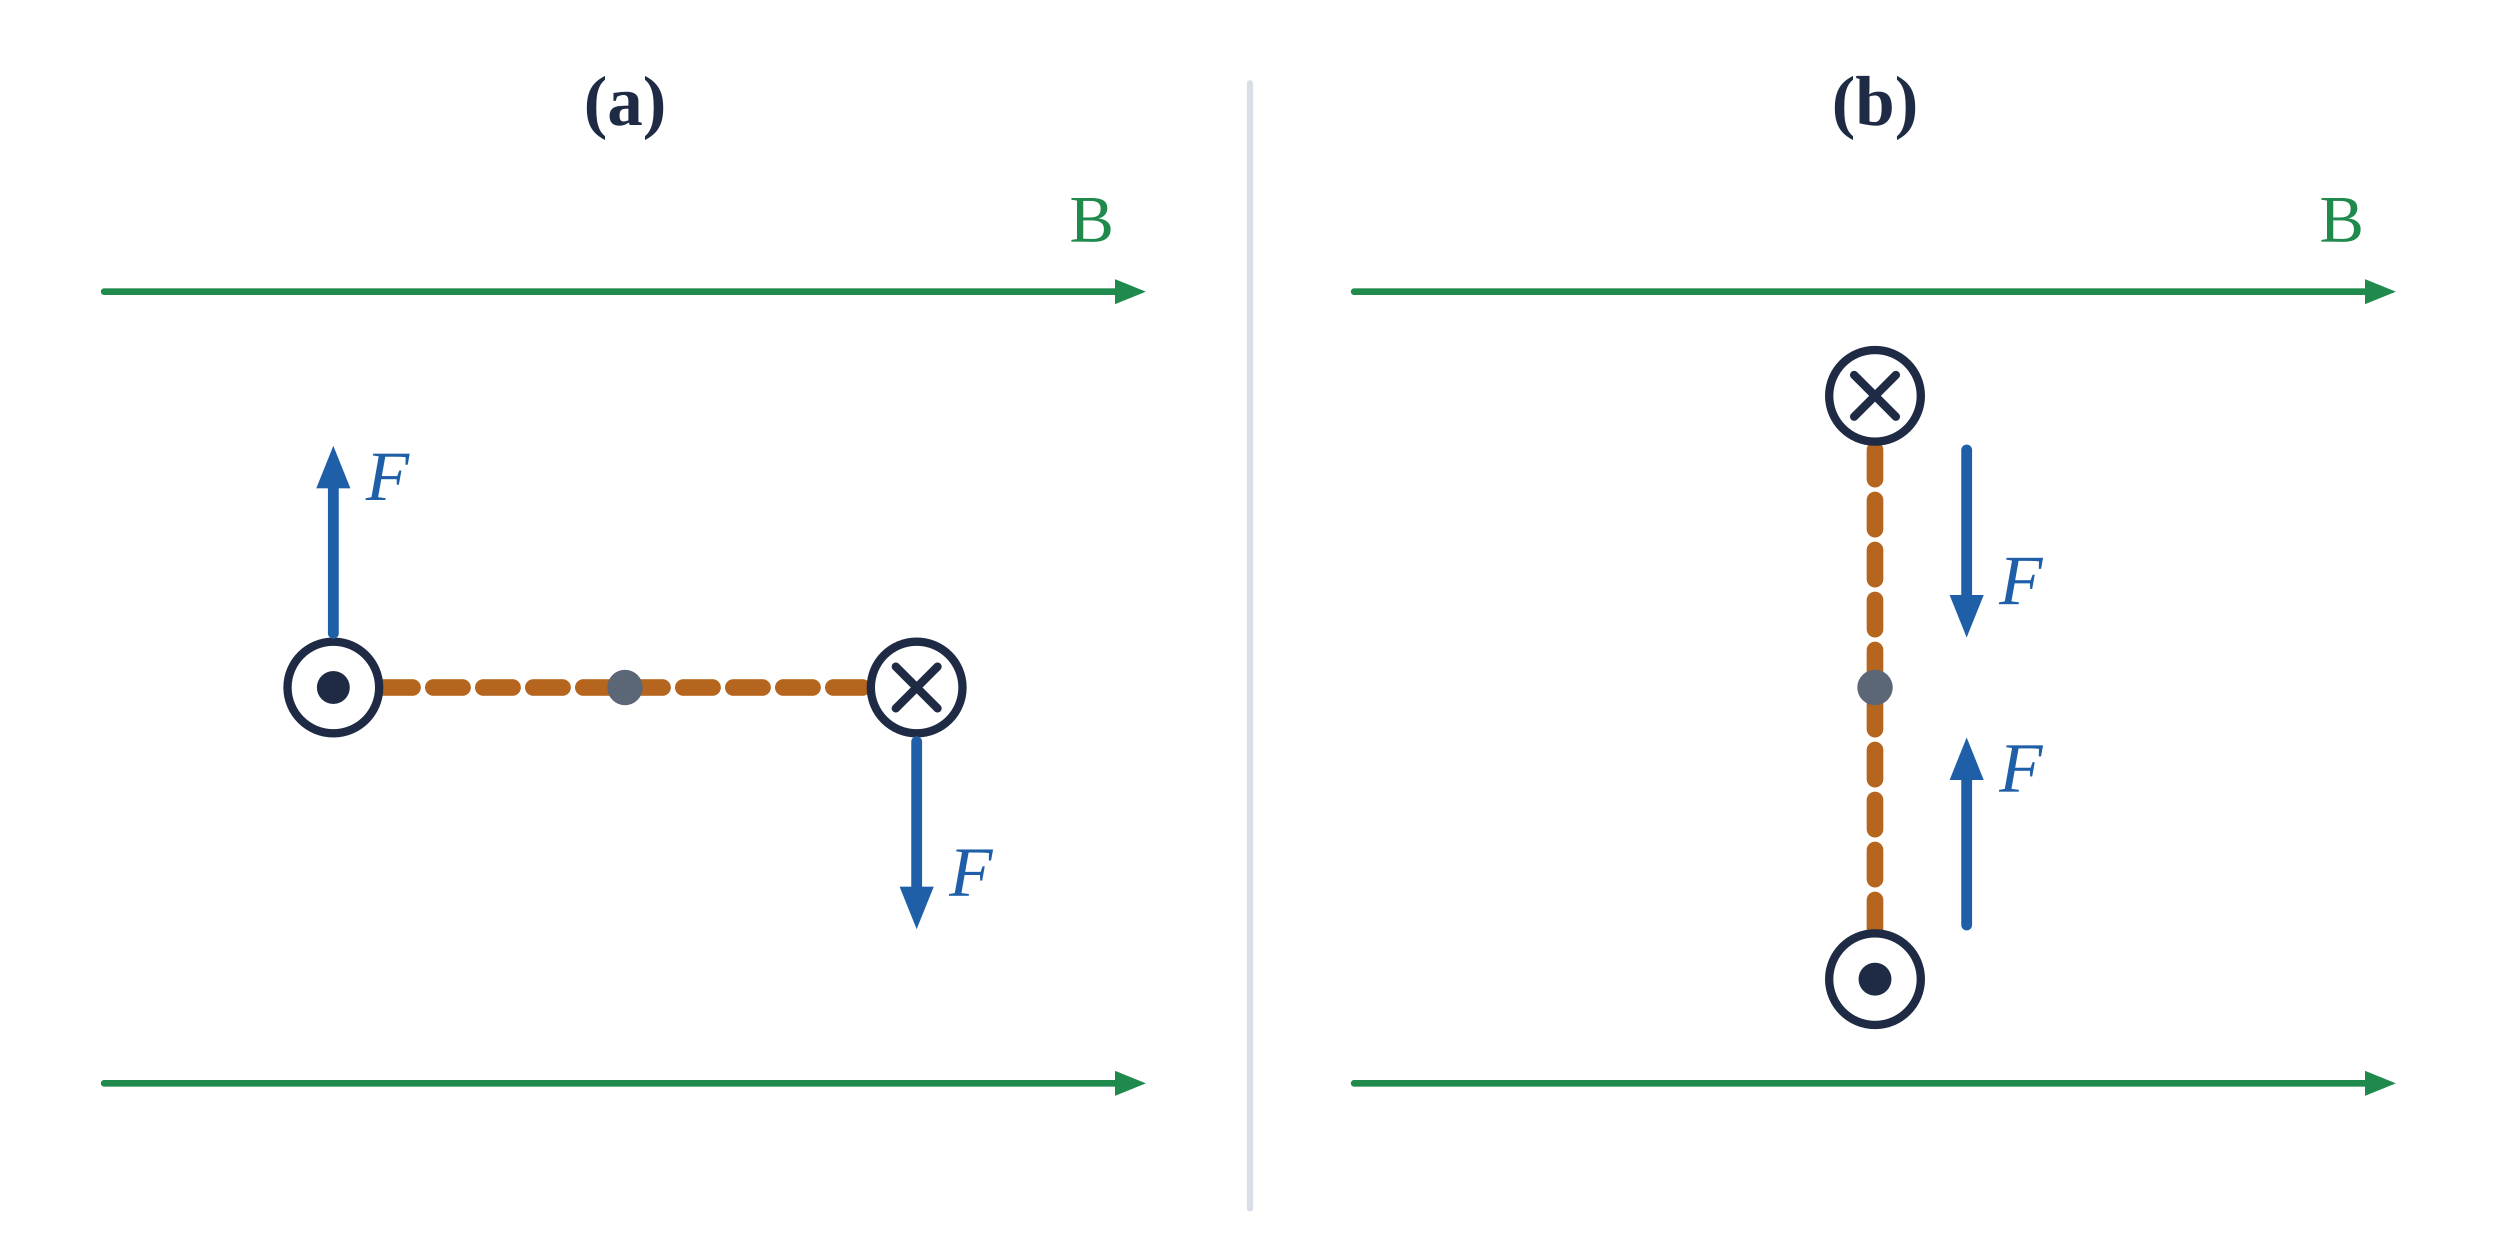
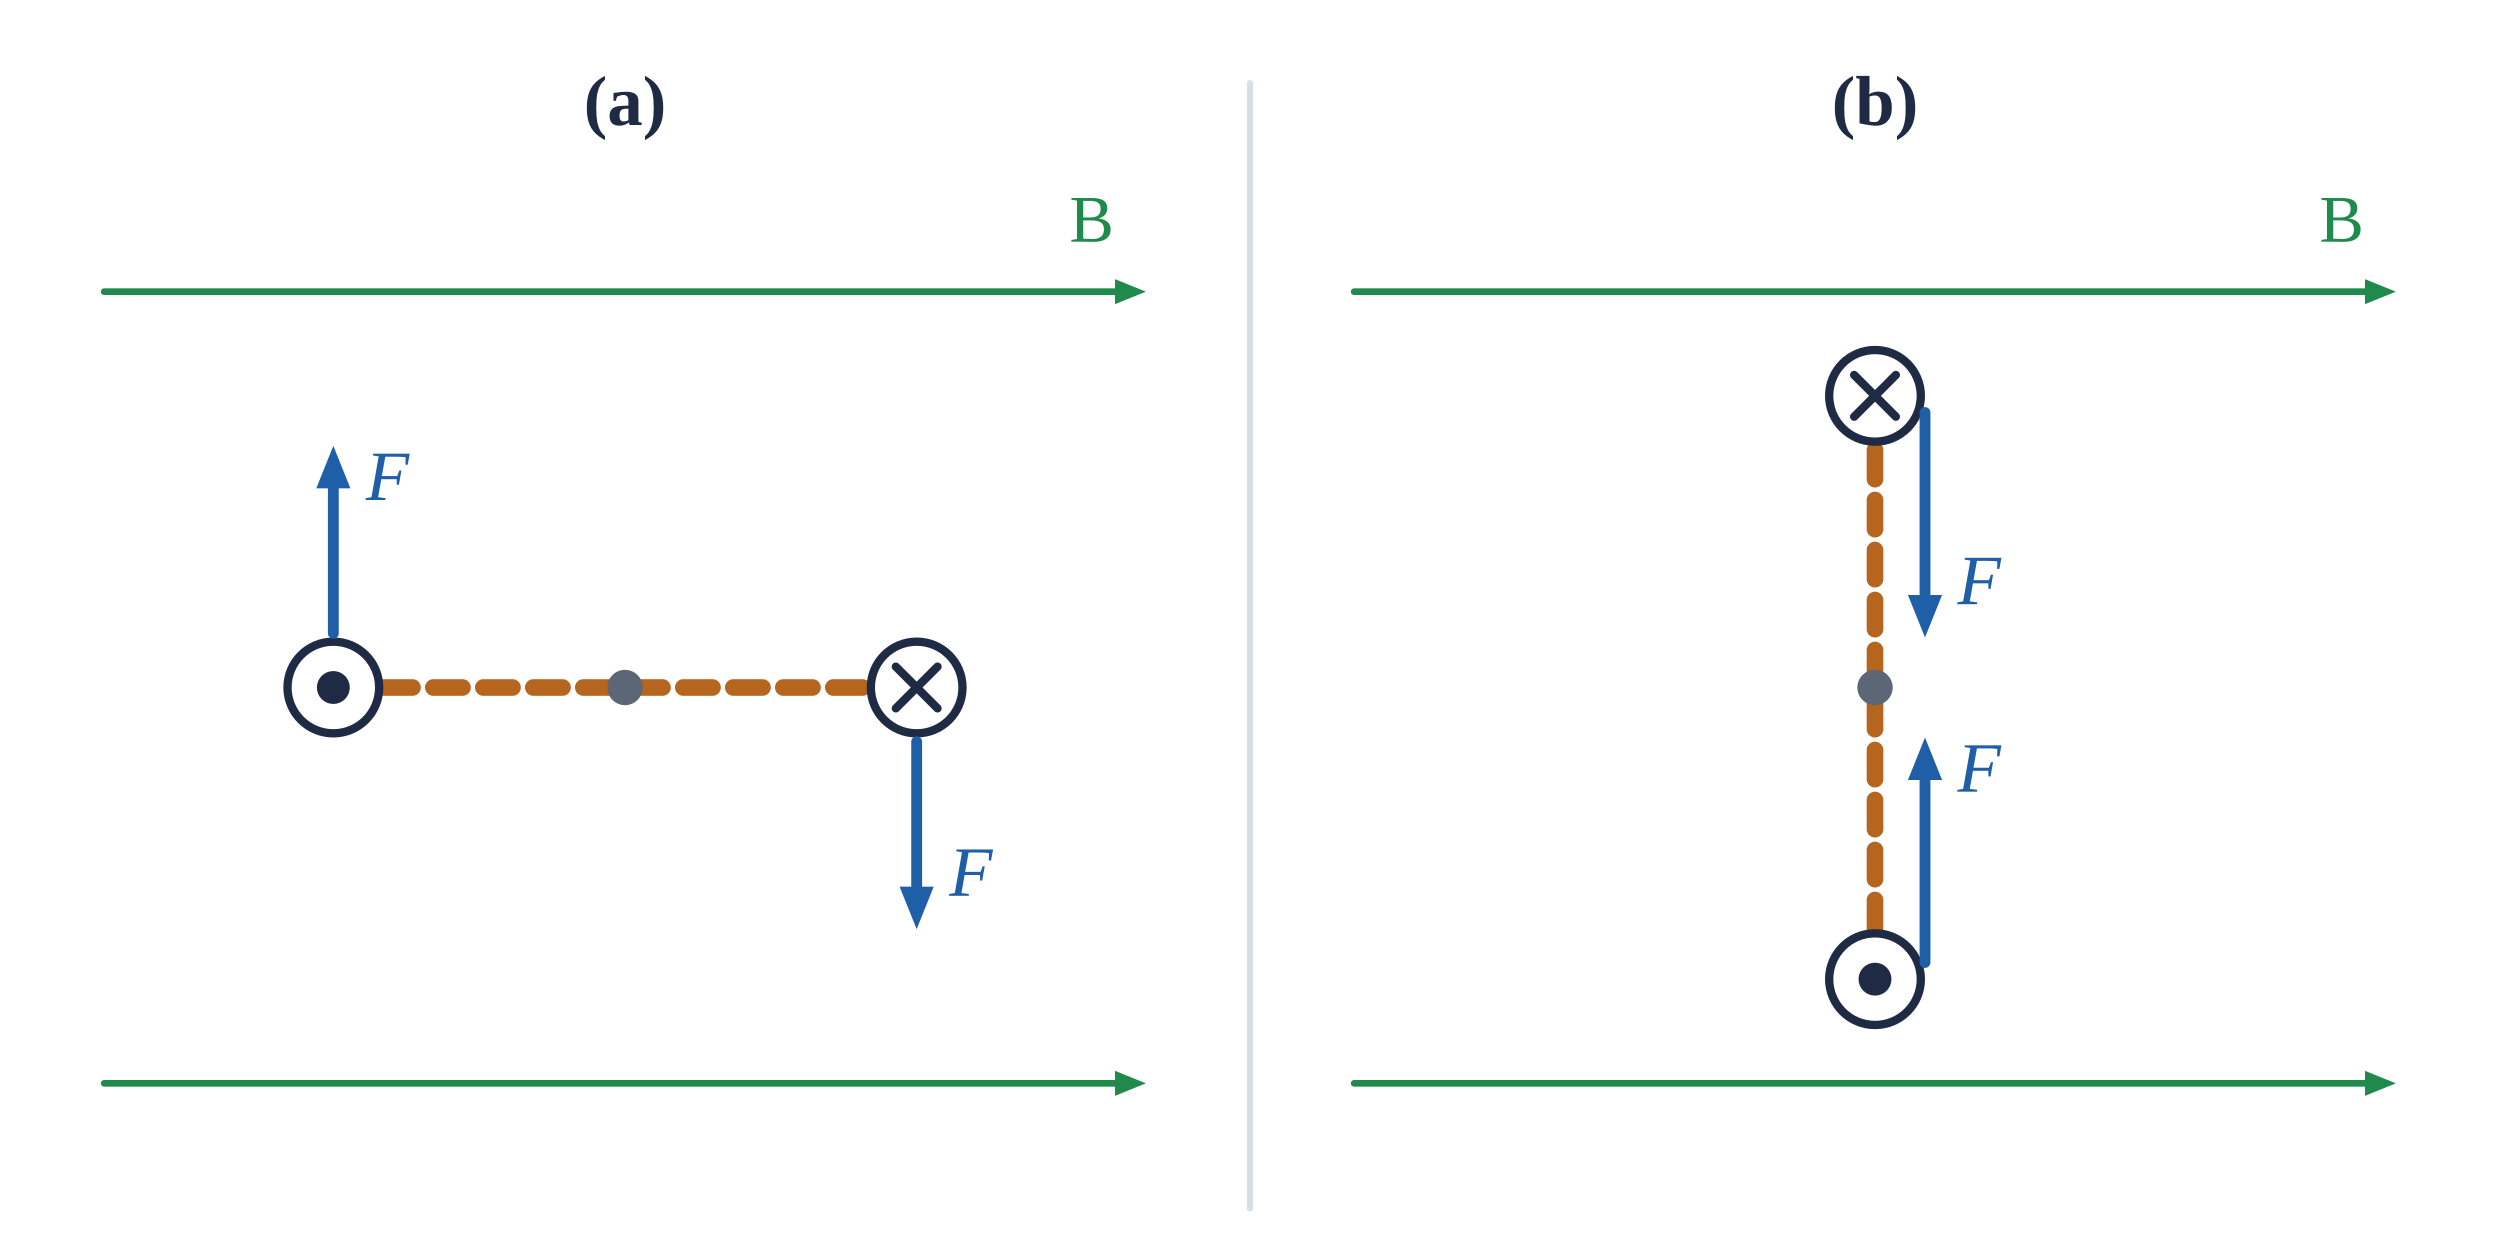
<svg xmlns="http://www.w3.org/2000/svg" viewBox="0 0 600 300" width="600" height="300">
  <rect width="600" height="300" fill="#fff" />
  <text x="150.0" y="30.0" text-anchor="middle" font-size="17" fill="#1f2a44" font-weight="bold" font-family="'Times New Roman',Times,serif">(a)</text>
  <line x1="25.0" y1="70.0" x2="270.2" y2="70.0" stroke="#1f8a4c" stroke-width="1.6" stroke-linecap="round" />
  <polygon points="275.0,70.0 267.6,73.0 267.6,67.0" fill="#1f8a4c" />
  <line x1="25.0" y1="260.0" x2="270.2" y2="260.0" stroke="#1f8a4c" stroke-width="1.6" stroke-linecap="round" />
  <polygon points="275.0,260.0 267.6,263.0 267.6,257.0" fill="#1f8a4c" />
  <text x="262.0" y="58.0" text-anchor="middle" font-size="16" fill="#1f8a4c" font-weight="normal" font-family="'Times New Roman',Times,serif">B</text>
  <line x1="80.0" y1="165.0" x2="220.0" y2="165.0" stroke="#b5651d" stroke-width="4" stroke-linecap="round" stroke-dasharray="7 5" />
  <circle cx="150.0" cy="165.0" r="3.5" fill="#5b6676" stroke="#5b6676" stroke-width="1.5" />
  <circle cx="80.0" cy="165.0" r="11" fill="#fff" stroke="#1f2a44" stroke-width="2" />
  <circle cx="80.0" cy="165.0" r="3.2" fill="#1f2a44" stroke="#1f2a44" stroke-width="1.5" />
  <circle cx="220.0" cy="165.0" r="11" fill="#fff" stroke="#1f2a44" stroke-width="2" />
  <line x1="215.0" y1="160.0" x2="225.0" y2="170.0" stroke="#1f2a44" stroke-width="2" stroke-linecap="round" />
  <line x1="215.0" y1="170.0" x2="225.0" y2="160.0" stroke="#1f2a44" stroke-width="2" stroke-linecap="round" />
  <line x1="80.0" y1="152.0" x2="80.0" y2="113.6" stroke="#1f5fa8" stroke-width="2.6" stroke-linecap="round" />
  <polygon points="80.0,107.0 84.1,117.2 75.9,117.2" fill="#1f5fa8" />
  <text x="93.0" y="120.0" text-anchor="middle" font-size="17" fill="#1f5fa8" font-weight="normal" font-style="italic" font-family="'Times New Roman',Times,serif">F</text>
  <line x1="220.0" y1="178.0" x2="220.0" y2="216.4" stroke="#1f5fa8" stroke-width="2.6" stroke-linecap="round" />
  <polygon points="220.0,223.0 215.9,212.8 224.1,212.8" fill="#1f5fa8" />
  <text x="233.0" y="215.0" text-anchor="middle" font-size="17" fill="#1f5fa8" font-weight="normal" font-style="italic" font-family="'Times New Roman',Times,serif">F</text>
  <text x="450.0" y="30.0" text-anchor="middle" font-size="17" fill="#1f2a44" font-weight="bold" font-family="'Times New Roman',Times,serif">(b)</text>
  <line x1="325.0" y1="70.0" x2="570.2" y2="70.0" stroke="#1f8a4c" stroke-width="1.6" stroke-linecap="round" />
  <polygon points="575.0,70.0 567.6,73.0 567.6,67.0" fill="#1f8a4c" />
  <line x1="325.0" y1="260.0" x2="570.2" y2="260.0" stroke="#1f8a4c" stroke-width="1.6" stroke-linecap="round" />
  <polygon points="575.0,260.0 567.6,263.0 567.6,257.0" fill="#1f8a4c" />
  <text x="562.0" y="58.0" text-anchor="middle" font-size="16" fill="#1f8a4c" font-weight="normal" font-family="'Times New Roman',Times,serif">B</text>
  <line x1="450.0" y1="235.0" x2="450.0" y2="95.0" stroke="#b5651d" stroke-width="4" stroke-linecap="round" stroke-dasharray="7 5" />
  <circle cx="450.0" cy="165.0" r="3.5" fill="#5b6676" stroke="#5b6676" stroke-width="1.5" />
  <circle cx="450.0" cy="235.0" r="11" fill="#fff" stroke="#1f2a44" stroke-width="2" />
  <circle cx="450.0" cy="235.0" r="3.2" fill="#1f2a44" stroke="#1f2a44" stroke-width="1.5" />
  <circle cx="450.0" cy="95.0" r="11" fill="#fff" stroke="#1f2a44" stroke-width="2" />
  <line x1="445.0" y1="90.0" x2="455.0" y2="100.0" stroke="#1f2a44" stroke-width="2" stroke-linecap="round" />
  <line x1="445.0" y1="100.0" x2="455.0" y2="90.0" stroke="#1f2a44" stroke-width="2" stroke-linecap="round" />
-   <line x1="472.0" y1="222.0" x2="472.0" y2="183.6" stroke="#1f5fa8" stroke-width="2.6" stroke-linecap="round" />
-   <polygon points="472.0,177.0 476.1,187.2 467.9,187.2" fill="#1f5fa8" />
-   <text x="485.0" y="190.0" text-anchor="middle" font-size="17" fill="#1f5fa8" font-weight="normal" font-style="italic" font-family="'Times New Roman',Times,serif">F</text>
-   <line x1="472.0" y1="108.0" x2="472.0" y2="146.4" stroke="#1f5fa8" stroke-width="2.6" stroke-linecap="round" />
-   <polygon points="472.0,153.0 467.9,142.8 476.1,142.8" fill="#1f5fa8" />
-   <text x="485.0" y="145.0" text-anchor="middle" font-size="17" fill="#1f5fa8" font-weight="normal" font-style="italic" font-family="'Times New Roman',Times,serif">F</text>
+   <line x1="462.0" y1="231.0" x2="462.0" y2="183.6" stroke="#1f5fa8" stroke-width="2.6" stroke-linecap="round" />
+   <polygon points="462.0,177.0 466.1,187.2 457.9,187.2" fill="#1f5fa8" />
+   <text x="475.0" y="190.0" text-anchor="middle" font-size="17" fill="#1f5fa8" font-weight="normal" font-style="italic" font-family="'Times New Roman',Times,serif">F</text>
+   <line x1="462.0" y1="99.0" x2="462.0" y2="146.4" stroke="#1f5fa8" stroke-width="2.6" stroke-linecap="round" />
+   <polygon points="462.0,153.0 457.9,142.8 466.1,142.8" fill="#1f5fa8" />
+   <text x="475.0" y="145.0" text-anchor="middle" font-size="17" fill="#1f5fa8" font-weight="normal" font-style="italic" font-family="'Times New Roman',Times,serif">F</text>
  <line x1="300.0" y1="20.0" x2="300.0" y2="290.0" stroke="#d9dee7" stroke-width="1.5" stroke-linecap="round" />
</svg>
